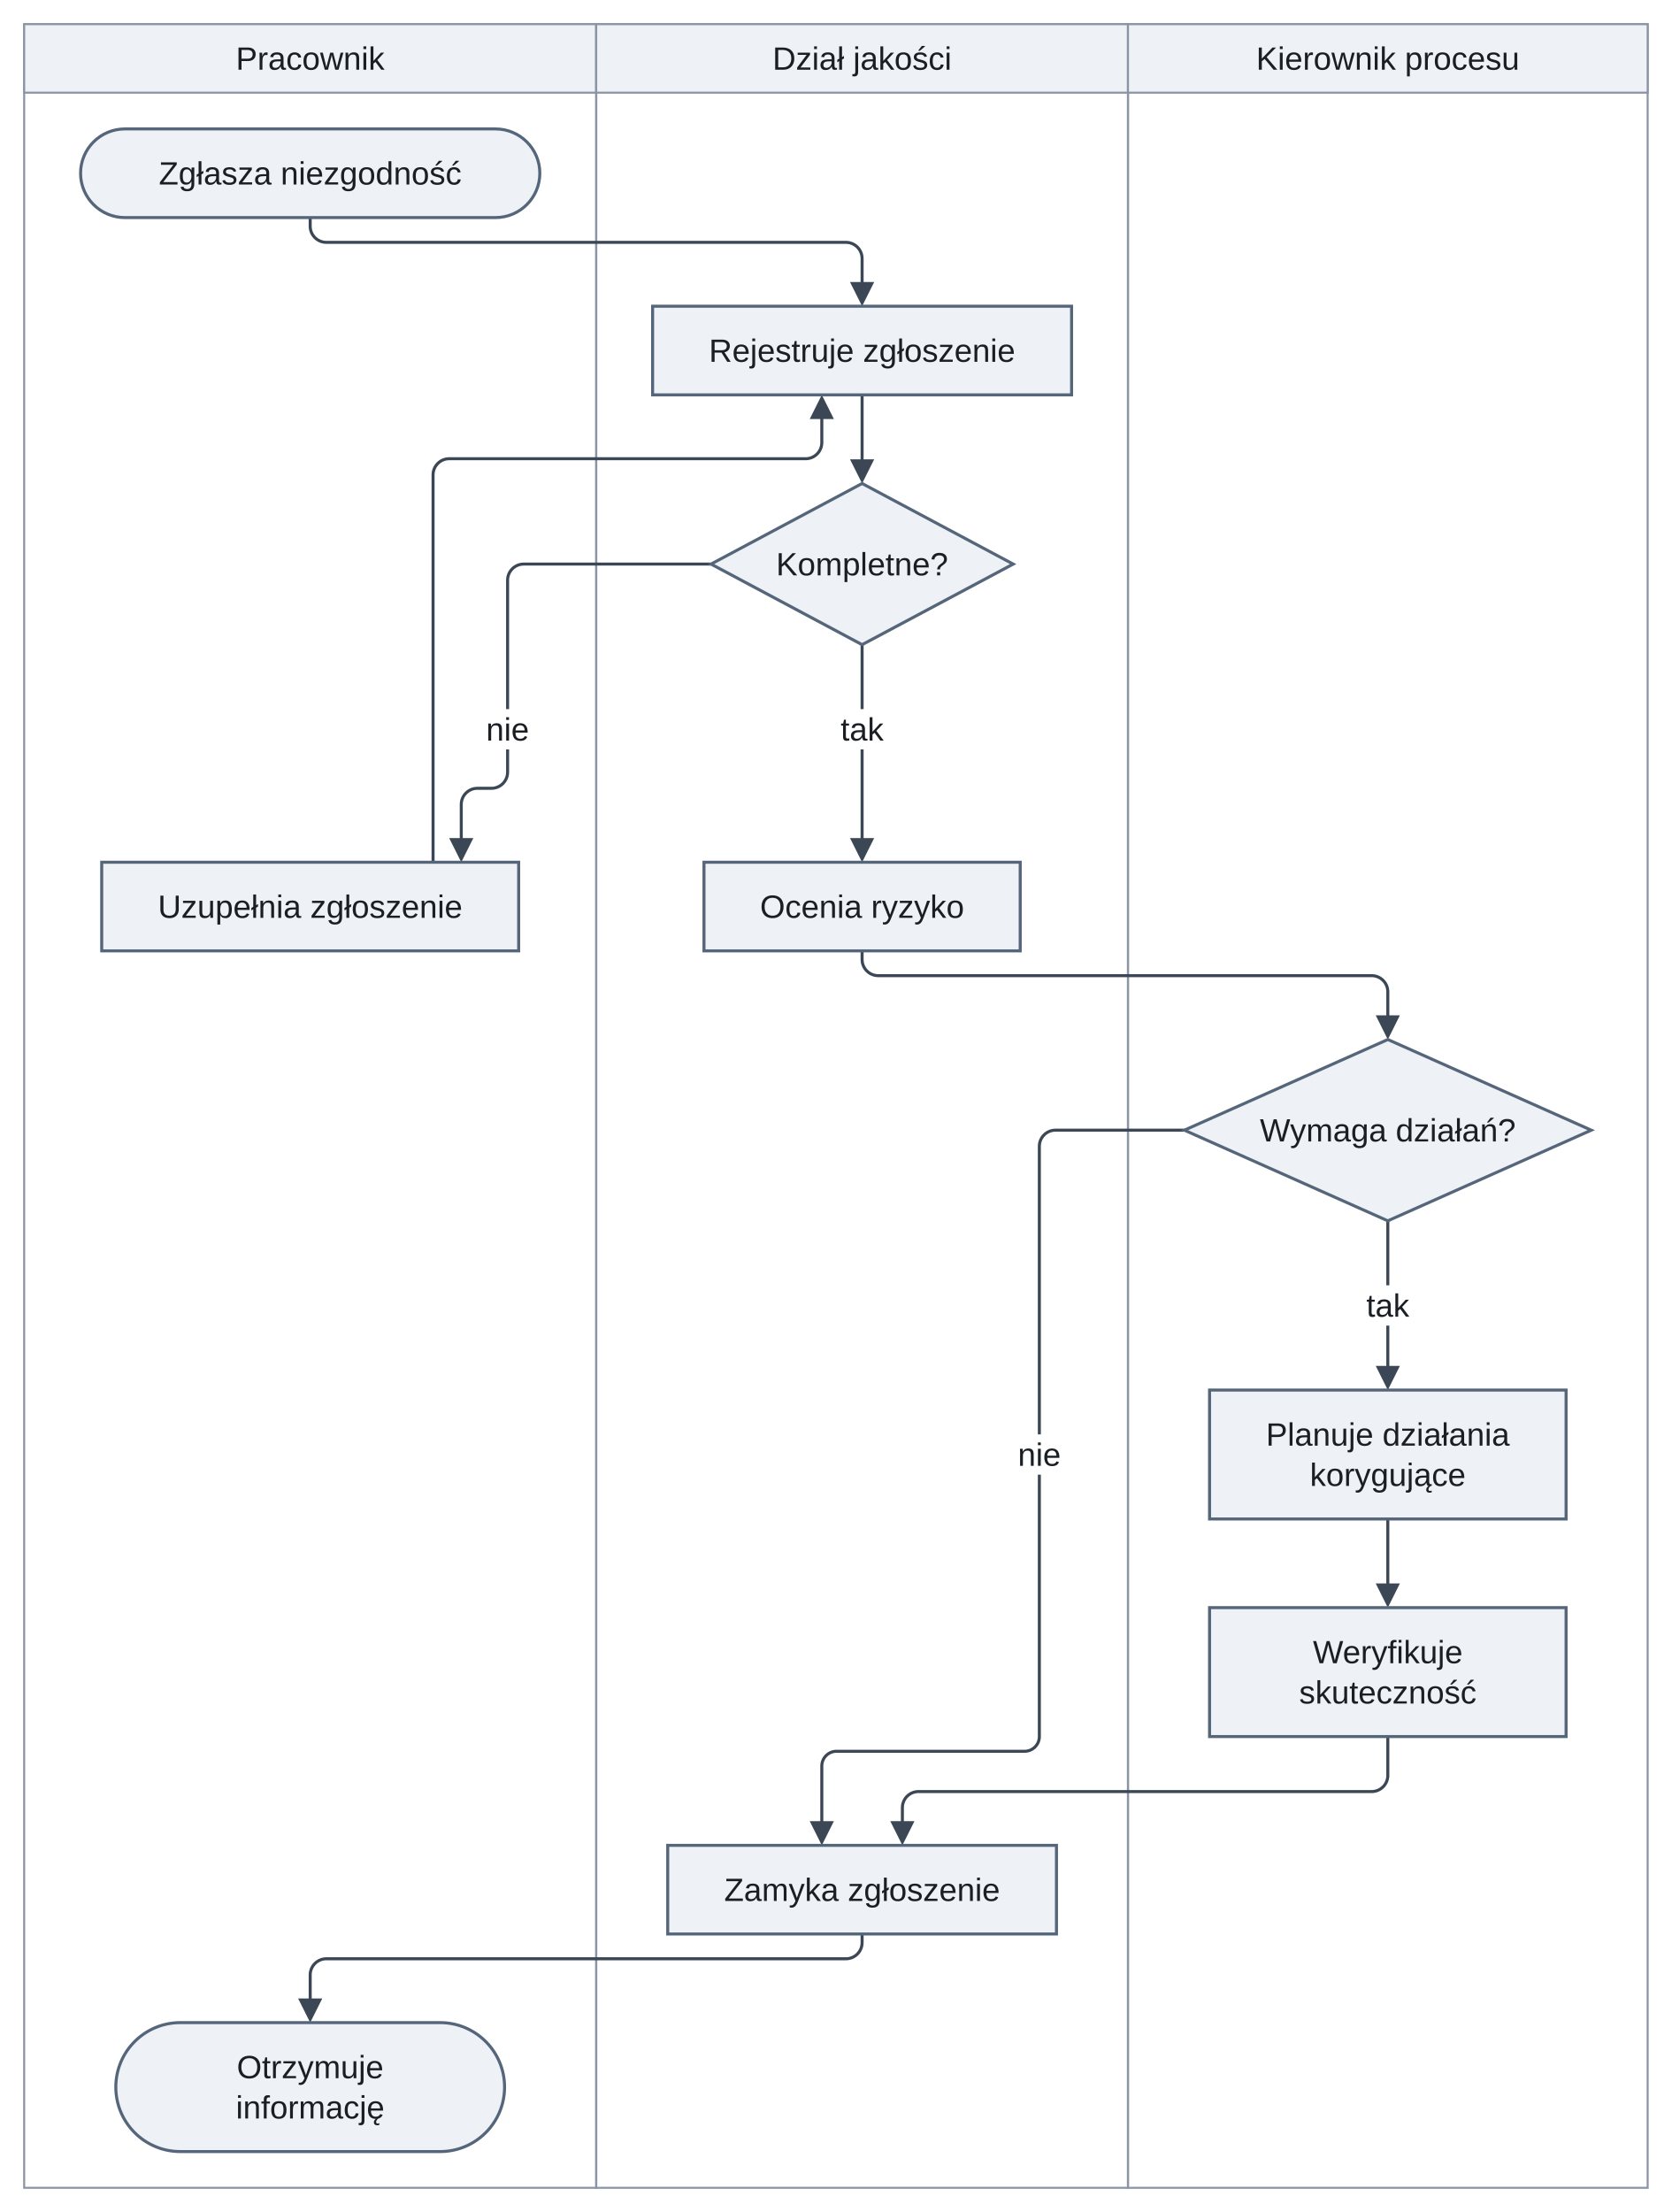
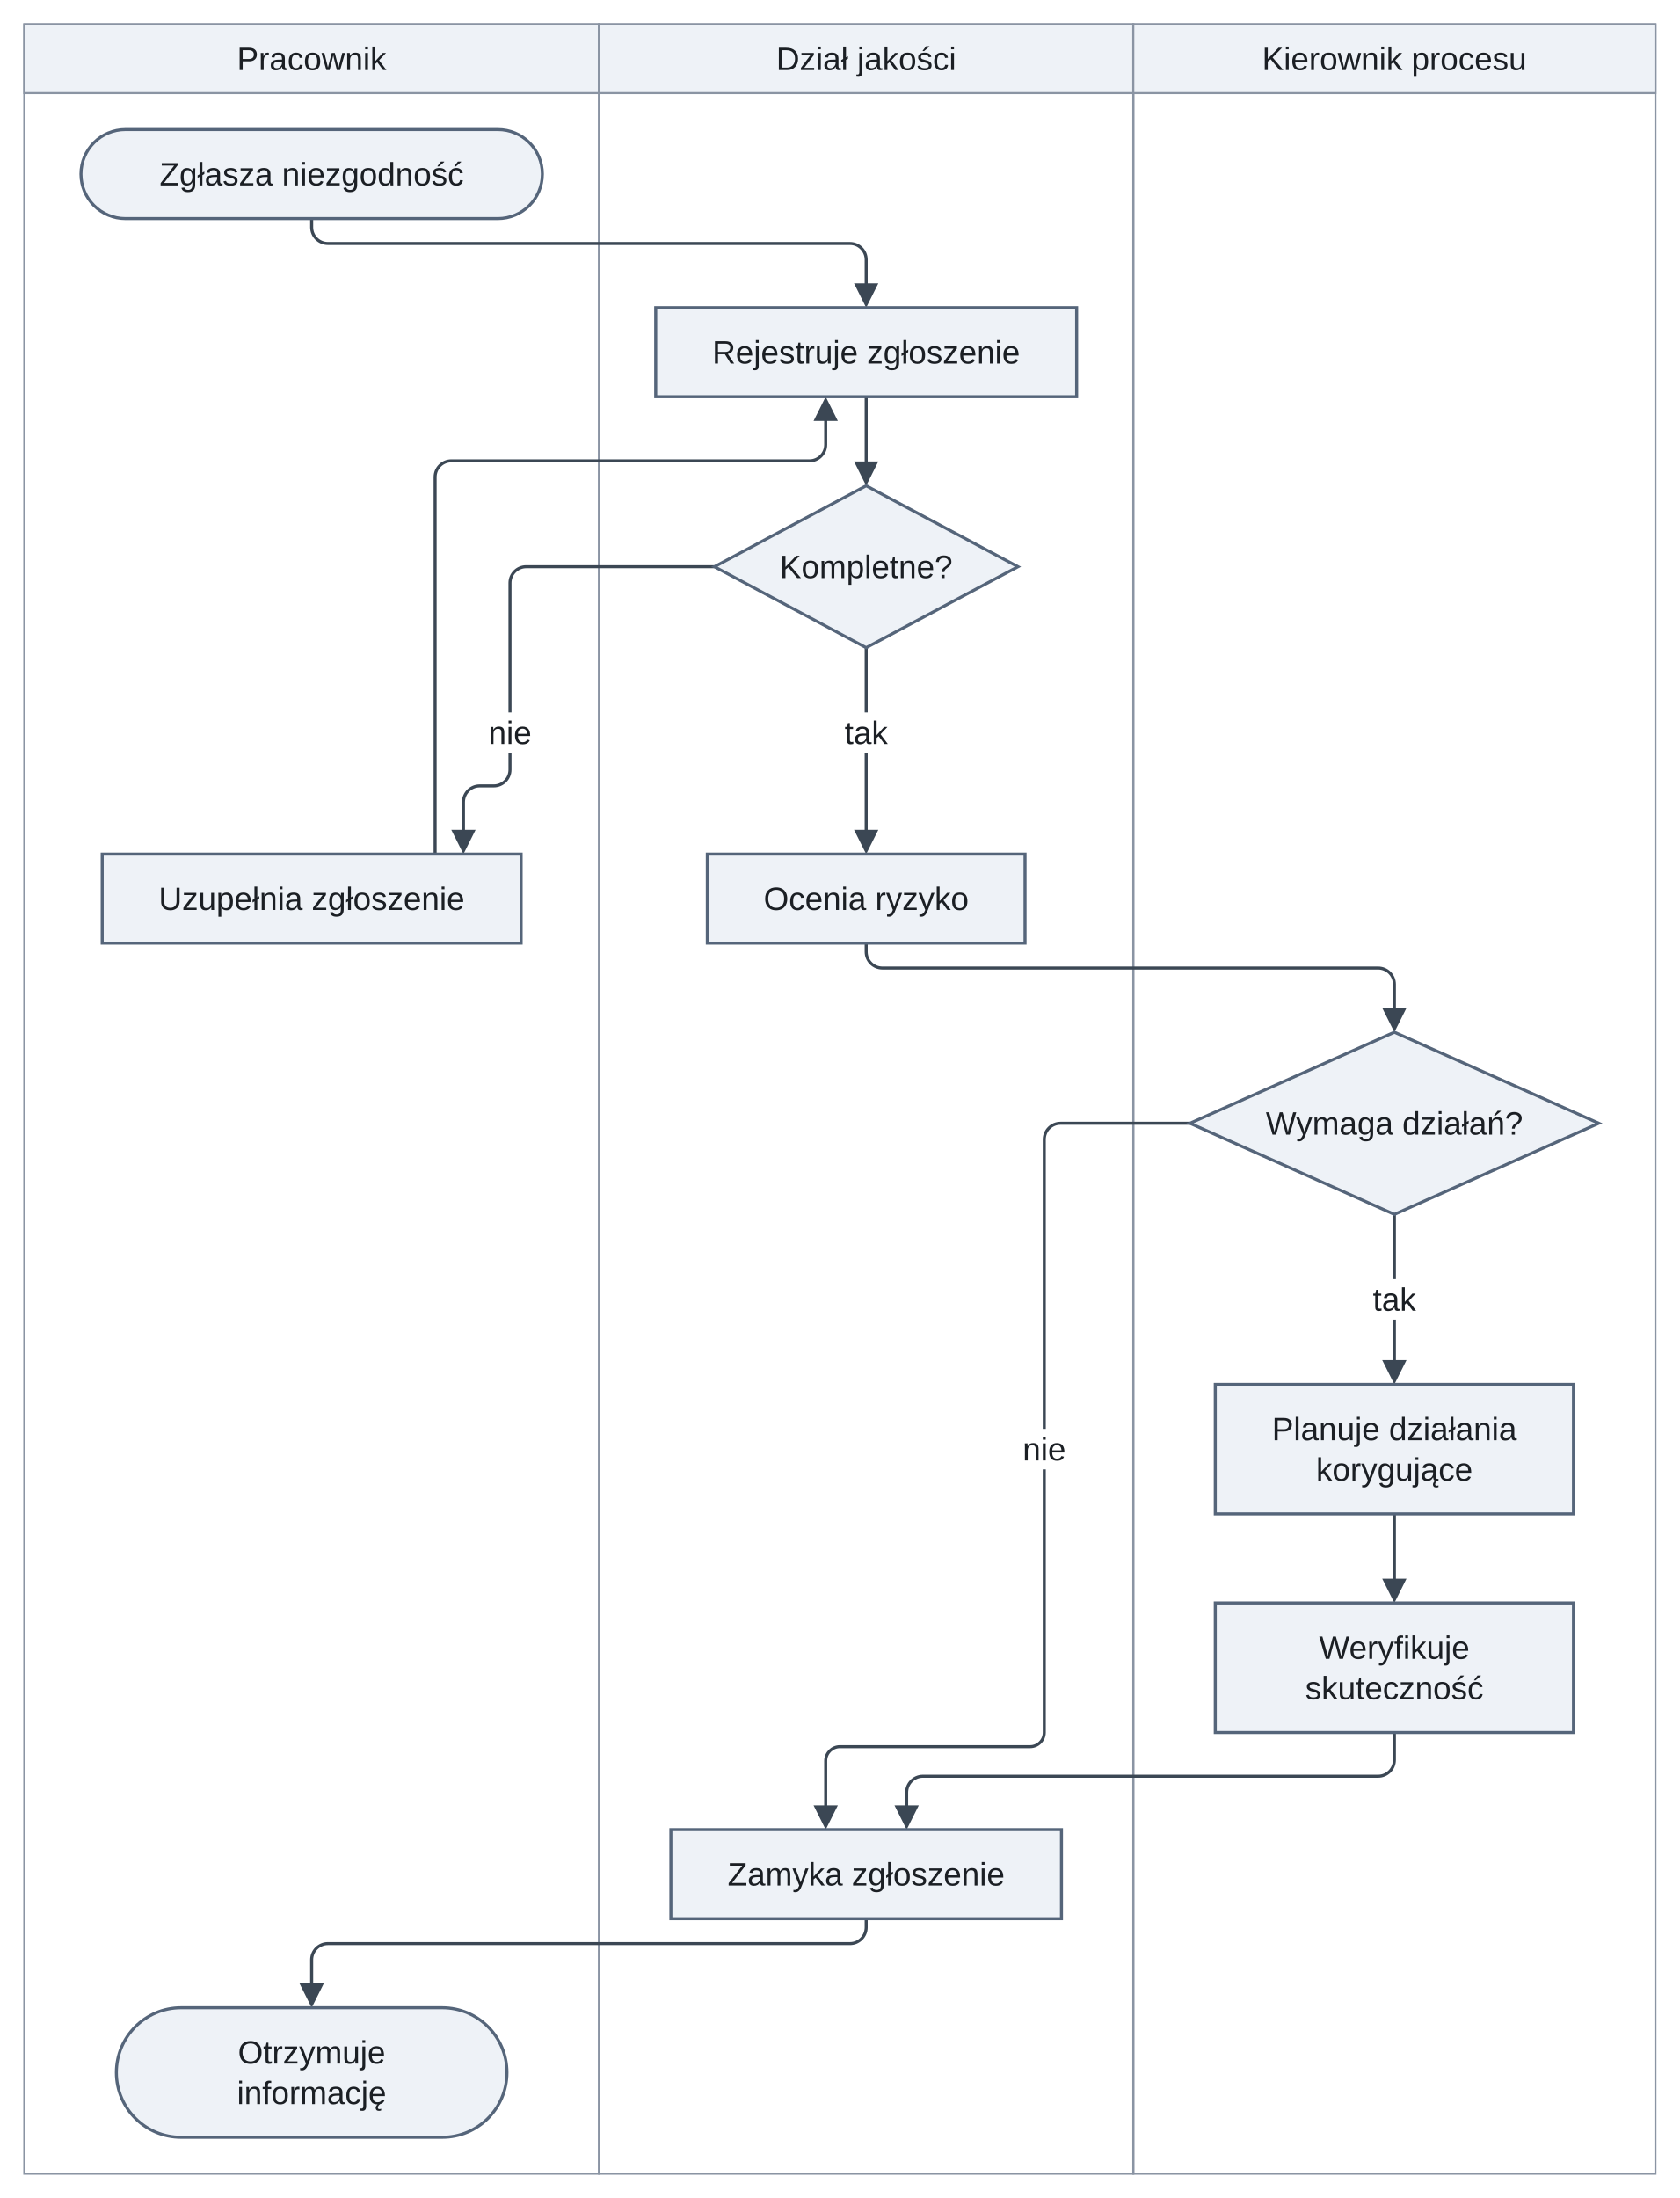
- <svg xmlns="http://www.w3.org/2000/svg" version="1.1" width="830" height="1098" viewBox="-12 -64 830 1098" role="img" font-family="Arimo, Arial, 'Liberation Sans', sans-serif" font-size="16">
+ <svg xmlns="http://www.w3.org/2000/svg" version="1.1" width="830" height="1086" viewBox="-12 -64 830 1086" role="img" font-family="Arimo, Arial, 'Liberation Sans', sans-serif" font-size="16">
  <defs>
-     <clipPath id="label-holes-2fed27be">
-       <path d="M-12 -64 L818 -64 L818 1034 L-12 1034 M225.32 288 L225.32 308 L254.68 308 L254.68 288 M401.33 288 L401.33 308 L430.67 308 L430.67 288 M662.33 574 L662.33 594 L691.67 594 L691.67 574 M489.32 648 L489.32 668 L518.68 668 L518.68 648" />
+     <clipPath id="label-holes-bc5ad2c6">
+       <path d="M-12 -64 L818 -64 L818 1022 L-12 1022 M225.32 288 L225.32 308 L254.68 308 L254.68 288 M401.33 288 L401.33 308 L430.67 308 L430.67 288 M662.33 568 L662.33 588 L691.67 588 L691.67 568 M489.32 642 L489.32 662 L518.68 662 L518.68 642" />
    </clipPath>
  </defs>
-   <g clip-path="url(#label-holes-2fed27be)">
-     <rect class="lane" x="0" y="-52" width="284" height="1074" fill="none" stroke="#8a94a3" stroke-width="1" />
+   <g clip-path="url(#label-holes-bc5ad2c6)">
+     <rect class="lane" x="0" y="-52" width="284" height="1062" fill="none" stroke="#8a94a3" stroke-width="1" />
  </g>
  <rect class="lane-header" x="0" y="-52" width="284" height="34" fill="#eef2f7" stroke="#8a94a3" stroke-width="1" />
-   <g clip-path="url(#label-holes-2fed27be)">
-     <rect class="lane" x="284" y="-52" width="264" height="1074" fill="none" stroke="#8a94a3" stroke-width="1" />
+   <g clip-path="url(#label-holes-bc5ad2c6)">
+     <rect class="lane" x="284" y="-52" width="264" height="1062" fill="none" stroke="#8a94a3" stroke-width="1" />
  </g>
  <rect class="lane-header" x="284" y="-52" width="264" height="34" fill="#eef2f7" stroke="#8a94a3" stroke-width="1" />
-   <g clip-path="url(#label-holes-2fed27be)">
-     <rect class="lane" x="548" y="-52" width="258" height="1074" fill="none" stroke="#8a94a3" stroke-width="1" />
+   <g clip-path="url(#label-holes-bc5ad2c6)">
+     <rect class="lane" x="548" y="-52" width="258" height="1062" fill="none" stroke="#8a94a3" stroke-width="1" />
  </g>
  <rect class="lane-header" x="548" y="-52" width="258" height="34" fill="#eef2f7" stroke="#8a94a3" stroke-width="1" />
  <path class="edge" d="M142 44 L142 48.3 C142 52.7 145.6 56.3 150 56.3 L408 56.3 C412.4 56.3 416 59.9 416 64.3 L416 79.6" fill="none" stroke="#3b4754" stroke-width="1.5" />
  <path class="edge" d="M416 132 L416 167.6" fill="none" stroke="#3b4754" stroke-width="1.5" />
-   <g clip-path="url(#label-holes-2fed27be)">
-     <path class="edge" d="M341 216 L248 216 C243.6 216 240 219.6 240 224 L240 256 L240 310 L240 319.3 C240 323.7 236.4 327.3 232 327.3 L225 327.3 C220.6 327.3 217 330.9 217 335.3 L217 355.6" fill="none" stroke="#3b4754" stroke-width="1.5" />
+   <g clip-path="url(#label-holes-bc5ad2c6)">
+     <path class="edge" d="M341 216 L248 216 C243.6 216 240 219.6 240 224 L240 256 L240 310 L240 316.3 C240 320.7 236.4 324.3 232 324.3 L225 324.3 C220.6 324.3 217 327.9 217 332.3 L217 349.6" fill="none" stroke="#3b4754" stroke-width="1.5" />
  </g>
-   <g clip-path="url(#label-holes-2fed27be)">
-     <path class="edge" d="M396 140.4 L396 155.7 C396 160.1 392.4 163.7 388 163.7 L211 163.7 C206.6 163.7 203 167.3 203 171.7 L203 176 L203 364" fill="none" stroke="#3b4754" stroke-width="1.5" />
+   <g clip-path="url(#label-holes-bc5ad2c6)">
+     <path class="edge" d="M396 140.4 L396 155.7 C396 160.1 392.4 163.7 388 163.7 L211 163.7 C206.6 163.7 203 167.3 203 171.7 L203 176 L203 358" fill="none" stroke="#3b4754" stroke-width="1.5" />
  </g>
-   <g clip-path="url(#label-holes-2fed27be)">
-     <path class="edge" d="M416 256 L416 355.6" fill="none" stroke="#3b4754" stroke-width="1.5" />
+   <g clip-path="url(#label-holes-bc5ad2c6)">
+     <path class="edge" d="M416 256 L416 349.6" fill="none" stroke="#3b4754" stroke-width="1.5" />
  </g>
-   <path class="edge" d="M416 408 L416 412.3 C416 416.7 419.6 420.3 424 420.3 L669 420.3 C673.4 420.3 677 423.9 677 428.3 L677 443.6" fill="none" stroke="#3b4754" stroke-width="1.5" />
-   <g clip-path="url(#label-holes-2fed27be)">
-     <path class="edge" d="M677 542 L677 617.6" fill="none" stroke="#3b4754" stroke-width="1.5" />
+   <path class="edge" d="M416 402 L416 406.3 C416 410.7 419.6 414.3 424 414.3 L669 414.3 C673.4 414.3 677 417.9 677 422.3 L677 437.6" fill="none" stroke="#3b4754" stroke-width="1.5" />
+   <g clip-path="url(#label-holes-bc5ad2c6)">
+     <path class="edge" d="M677 536 L677 611.6" fill="none" stroke="#3b4754" stroke-width="1.5" />
  </g>
-   <path class="edge" d="M677 690 L677 725.6" fill="none" stroke="#3b4754" stroke-width="1.5" />
-   <path class="edge" d="M677 798 L677 817.3 C677 821.7 673.4 825.3 669 825.3 L444 825.3 C439.6 825.3 436 828.9 436 833.3 L436 843.6" fill="none" stroke="#3b4754" stroke-width="1.5" />
-   <g clip-path="url(#label-holes-2fed27be)">
-     <path class="edge" d="M576 497 L512 497 C507.6 497 504 500.6 504 505 L504 542 L504 798 L504 798 C504 802.02 500.72 805.3 496.7 805.3 L403.3 805.3 C399.29 805.3 396 808.58 396 812.6 L396 843.6" fill="none" stroke="#3b4754" stroke-width="1.5" />
+   <path class="edge" d="M677 684 L677 719.6" fill="none" stroke="#3b4754" stroke-width="1.5" />
+   <path class="edge" d="M677 792 L677 805.6 C677 810 673.4 813.6 669 813.6 L444 813.6 C439.6 813.6 436 817.2 436 821.6 L436 831.6" fill="none" stroke="#3b4754" stroke-width="1.5" />
+   <g clip-path="url(#label-holes-bc5ad2c6)">
+     <path class="edge" d="M576 491 L512 491 C507.6 491 504 494.6 504 499 L504 536 L504 792 L504 792 C504 795.85 500.85 799 497 799 L403 799 C399.15 799 396 802.15 396 806 L396 831.6" fill="none" stroke="#3b4754" stroke-width="1.5" />
  </g>
-   <path class="edge" d="M416 896 L416 900.3 C416 904.7 412.4 908.3 408 908.3 L150 908.3 C145.6 908.3 142 911.9 142 916.3 L142 931.6" fill="none" stroke="#3b4754" stroke-width="1.5" />
+   <path class="edge" d="M416 884 L416 888.3 C416 892.7 412.4 896.3 408 896.3 L150 896.3 C145.6 896.3 142 899.9 142 904.3 L142 919.6" fill="none" stroke="#3b4754" stroke-width="1.5" />
  <polygon class="arrowhead" points="416,88 410,76 422,76" fill="#3b4754" />
  <polygon class="arrowhead" points="416,176 410,164 422,164" fill="#3b4754" />
-   <polygon class="arrowhead" points="217,364 211,352 223,352" fill="#3b4754" />
+   <polygon class="arrowhead" points="217,358 211,346 223,346" fill="#3b4754" />
  <polygon class="arrowhead" points="396,132 402,144 390,144" fill="#3b4754" />
-   <polygon class="arrowhead" points="416,364 410,352 422,352" fill="#3b4754" />
-   <polygon class="arrowhead" points="677,452 671,440 683,440" fill="#3b4754" />
-   <polygon class="arrowhead" points="677,626 671,614 683,614" fill="#3b4754" />
-   <polygon class="arrowhead" points="677,734 671,722 683,722" fill="#3b4754" />
-   <polygon class="arrowhead" points="436,852 430,840 442,840" fill="#3b4754" />
-   <polygon class="arrowhead" points="396,852 390,840 402,840" fill="#3b4754" />
-   <polygon class="arrowhead" points="142,940 136,928 148,928" fill="#3b4754" />
+   <polygon class="arrowhead" points="416,358 410,346 422,346" fill="#3b4754" />
+   <polygon class="arrowhead" points="677,446 671,434 683,434" fill="#3b4754" />
+   <polygon class="arrowhead" points="677,620 671,608 683,608" fill="#3b4754" />
+   <polygon class="arrowhead" points="677,728 671,716 683,716" fill="#3b4754" />
+   <polygon class="arrowhead" points="436,840 430,828 442,828" fill="#3b4754" />
+   <polygon class="arrowhead" points="396,840 390,828 402,828" fill="#3b4754" />
+   <polygon class="arrowhead" points="142,928 136,916 148,916" fill="#3b4754" />
  <rect class="node" x="28" y="0" width="228" height="44" rx="22" fill="#eef2f7" stroke="#55657a" stroke-width="1.5" />
  <rect class="node" x="312" y="88" width="208" height="44" fill="#eef2f7" stroke="#55657a" stroke-width="1.5" />
  <polygon class="node" points="416,176 491,216 416,256 341,216" fill="#eef2f7" stroke="#55657a" stroke-width="1.5" />
-   <rect class="node" x="38.5" y="364" width="207" height="44" fill="#eef2f7" stroke="#55657a" stroke-width="1.5" />
-   <rect class="node" x="337.5" y="364" width="157" height="44" fill="#eef2f7" stroke="#55657a" stroke-width="1.5" />
-   <polygon class="node" points="677,452 778,497 677,542 576,497" fill="#eef2f7" stroke="#55657a" stroke-width="1.5" />
-   <rect class="node" x="588.5" y="626" width="177" height="64" fill="#eef2f7" stroke="#55657a" stroke-width="1.5" />
-   <rect class="node" x="588.5" y="734" width="177" height="64" fill="#eef2f7" stroke="#55657a" stroke-width="1.5" />
-   <rect class="node" x="319.5" y="852" width="193" height="44" fill="#eef2f7" stroke="#55657a" stroke-width="1.5" />
-   <rect class="node" x="45.5" y="940" width="193" height="64" rx="32" fill="#eef2f7" stroke="#55657a" stroke-width="1.5" />
+   <rect class="node" x="38.5" y="358" width="207" height="44" fill="#eef2f7" stroke="#55657a" stroke-width="1.5" />
+   <rect class="node" x="337.5" y="358" width="157" height="44" fill="#eef2f7" stroke="#55657a" stroke-width="1.5" />
+   <polygon class="node" points="677,446 778,491 677,536 576,491" fill="#eef2f7" stroke="#55657a" stroke-width="1.5" />
+   <rect class="node" x="588.5" y="620" width="177" height="64" fill="#eef2f7" stroke="#55657a" stroke-width="1.5" />
+   <rect class="node" x="588.5" y="728" width="177" height="64" fill="#eef2f7" stroke="#55657a" stroke-width="1.5" />
+   <rect class="node" x="319.5" y="840" width="193" height="44" fill="#eef2f7" stroke="#55657a" stroke-width="1.5" />
+   <rect class="node" x="45.5" y="928" width="193" height="64" rx="32" fill="#eef2f7" stroke="#55657a" stroke-width="1.5" />
  <text class="lane-title" x="142" y="-29.4" text-anchor="middle" fill="#1b1f24">Pracownik</text>
  <text class="lane-title" x="416" y="-29.4" text-anchor="middle" fill="#1b1f24">Dział jakości</text>
  <text class="lane-title" x="677" y="-29.4" text-anchor="middle" fill="#1b1f24">Kierownik procesu</text>
  <text class="node-label" x="142" y="27.6" text-anchor="middle" fill="#1b1f24">Zgłasza niezgodność</text>
  <text class="node-label" x="416" y="115.6" text-anchor="middle" fill="#1b1f24">Rejestruje zgłoszenie</text>
  <text class="node-label" x="416" y="221.6" text-anchor="middle" fill="#1b1f24">Kompletne?</text>
-   <text class="node-label" x="142" y="391.6" text-anchor="middle" fill="#1b1f24">Uzupełnia zgłoszenie</text>
-   <text class="node-label" x="416" y="391.6" text-anchor="middle" fill="#1b1f24">Ocenia ryzyko</text>
-   <text class="node-label" x="677" y="502.6" text-anchor="middle" fill="#1b1f24">Wymaga działań?</text>
-   <text class="node-label" x="677" y="653.6" text-anchor="middle" fill="#1b1f24">Planuje działania</text>
-   <text class="node-label" x="677" y="673.6" text-anchor="middle" fill="#1b1f24">korygujące</text>
-   <text class="node-label" x="677" y="761.6" text-anchor="middle" fill="#1b1f24">Weryfikuje</text>
-   <text class="node-label" x="677" y="781.6" text-anchor="middle" fill="#1b1f24">skuteczność</text>
-   <text class="node-label" x="416" y="879.6" text-anchor="middle" fill="#1b1f24">Zamyka zgłoszenie</text>
-   <text class="node-label" x="142" y="967.6" text-anchor="middle" fill="#1b1f24">Otrzymuje</text>
-   <text class="node-label" x="142" y="987.6" text-anchor="middle" fill="#1b1f24">informację</text>
+   <text class="node-label" x="142" y="385.6" text-anchor="middle" fill="#1b1f24">Uzupełnia zgłoszenie</text>
+   <text class="node-label" x="416" y="385.6" text-anchor="middle" fill="#1b1f24">Ocenia ryzyko</text>
+   <text class="node-label" x="677" y="496.6" text-anchor="middle" fill="#1b1f24">Wymaga działań?</text>
+   <text class="node-label" x="677" y="647.6" text-anchor="middle" fill="#1b1f24">Planuje działania</text>
+   <text class="node-label" x="677" y="667.6" text-anchor="middle" fill="#1b1f24">korygujące</text>
+   <text class="node-label" x="677" y="755.6" text-anchor="middle" fill="#1b1f24">Weryfikuje</text>
+   <text class="node-label" x="677" y="775.6" text-anchor="middle" fill="#1b1f24">skuteczność</text>
+   <text class="node-label" x="416" y="867.6" text-anchor="middle" fill="#1b1f24">Zamyka zgłoszenie</text>
+   <text class="node-label" x="142" y="955.6" text-anchor="middle" fill="#1b1f24">Otrzymuje</text>
+   <text class="node-label" x="142" y="975.6" text-anchor="middle" fill="#1b1f24">informację</text>
  <text class="edge-label" x="240" y="303.6" text-anchor="middle" fill="#1b1f24">nie</text>
  <text class="edge-label" x="416" y="303.6" text-anchor="middle" fill="#1b1f24">tak</text>
-   <text class="edge-label" x="677" y="589.6" text-anchor="middle" fill="#1b1f24">tak</text>
-   <text class="edge-label" x="504" y="663.6" text-anchor="middle" fill="#1b1f24">nie</text>
+   <text class="edge-label" x="677" y="583.6" text-anchor="middle" fill="#1b1f24">tak</text>
+   <text class="edge-label" x="504" y="657.6" text-anchor="middle" fill="#1b1f24">nie</text>
</svg>
